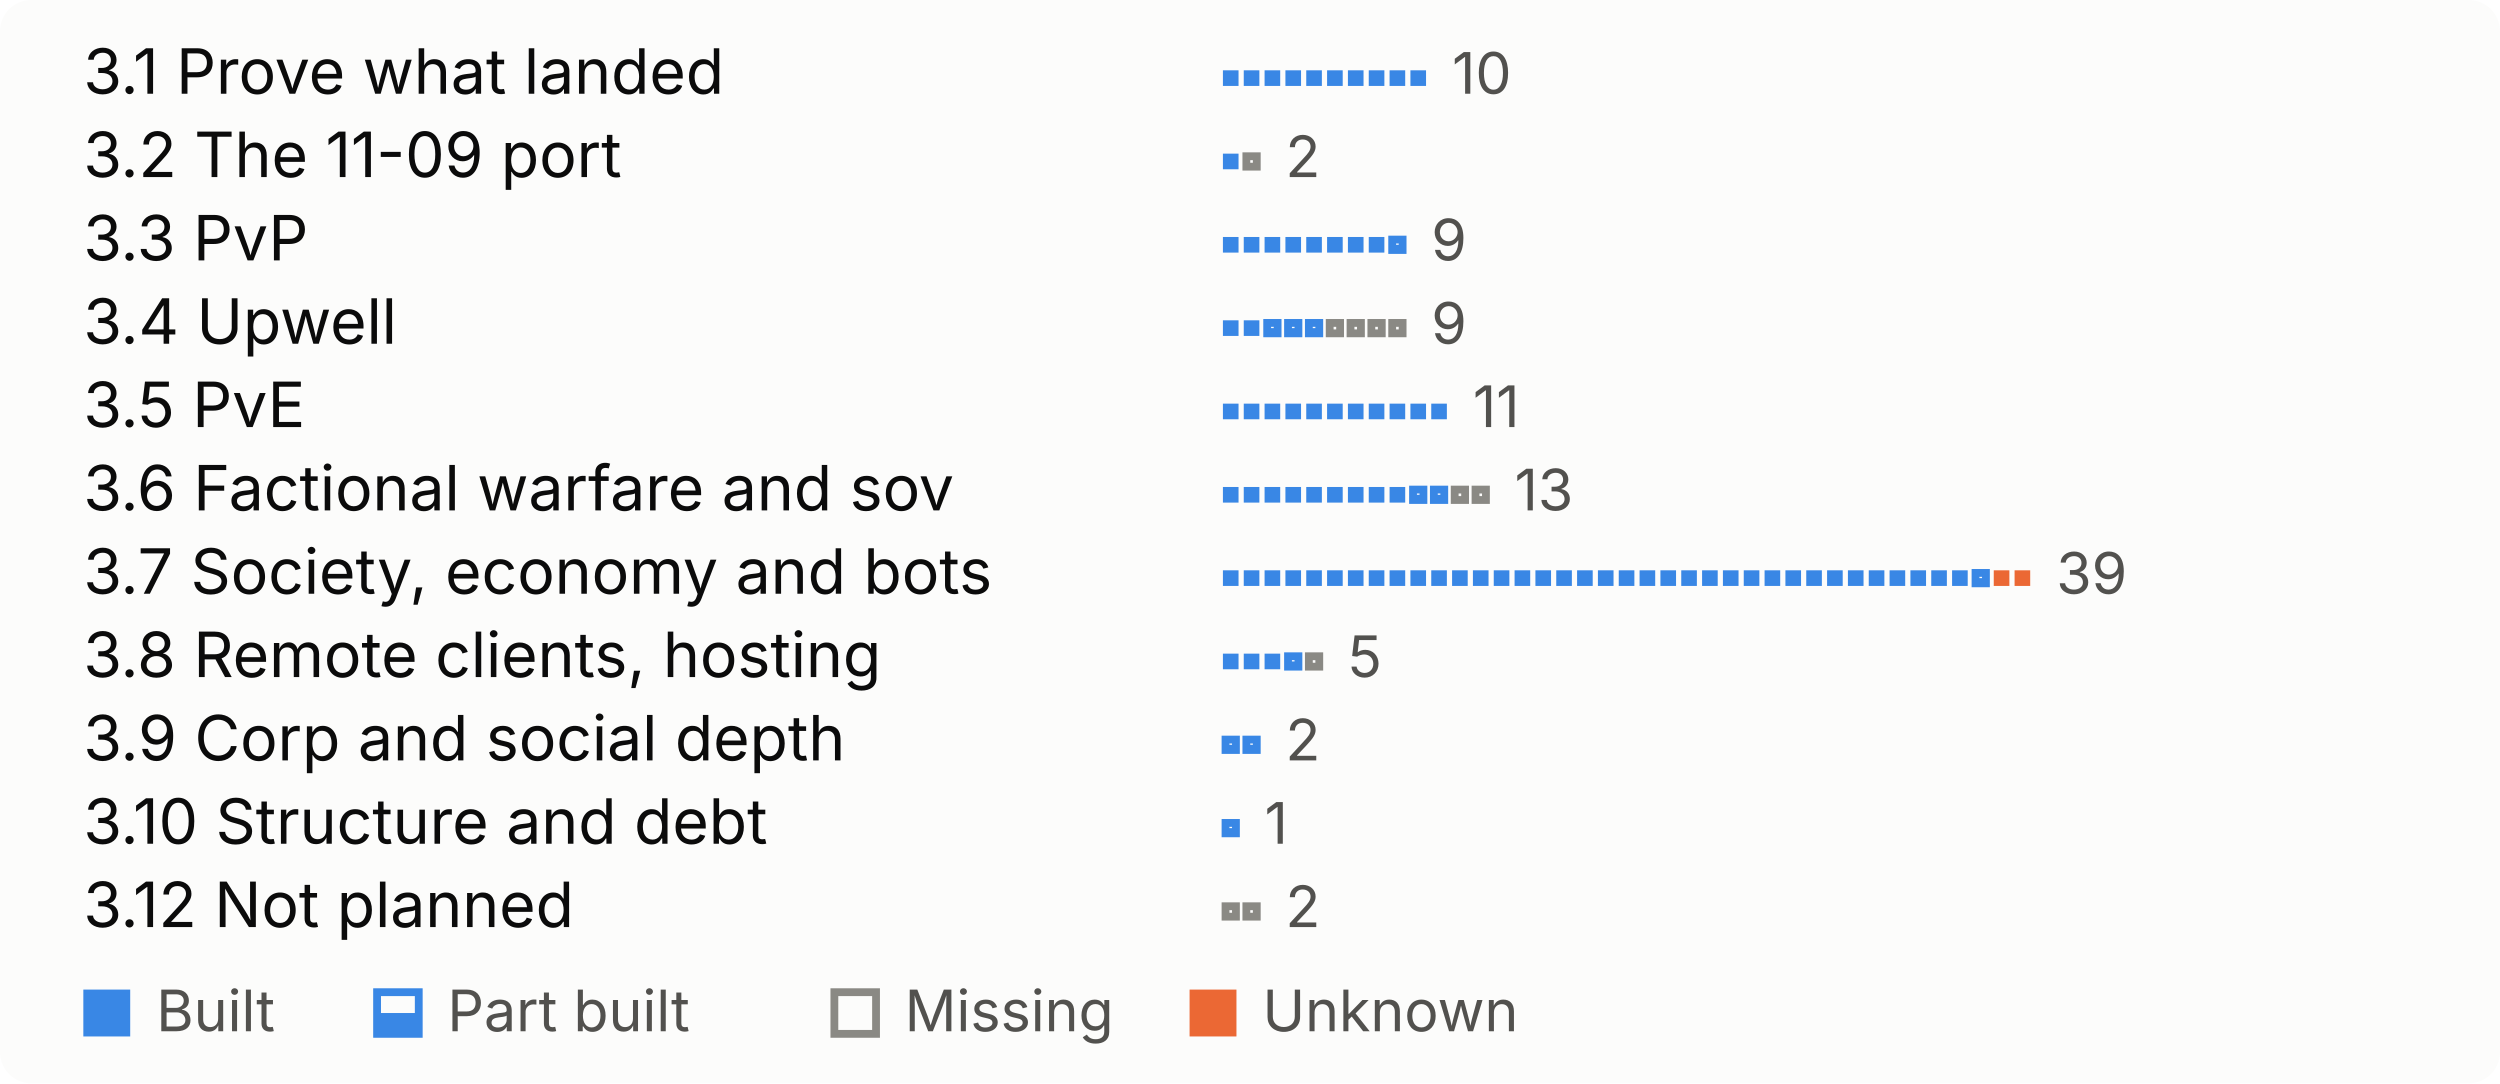
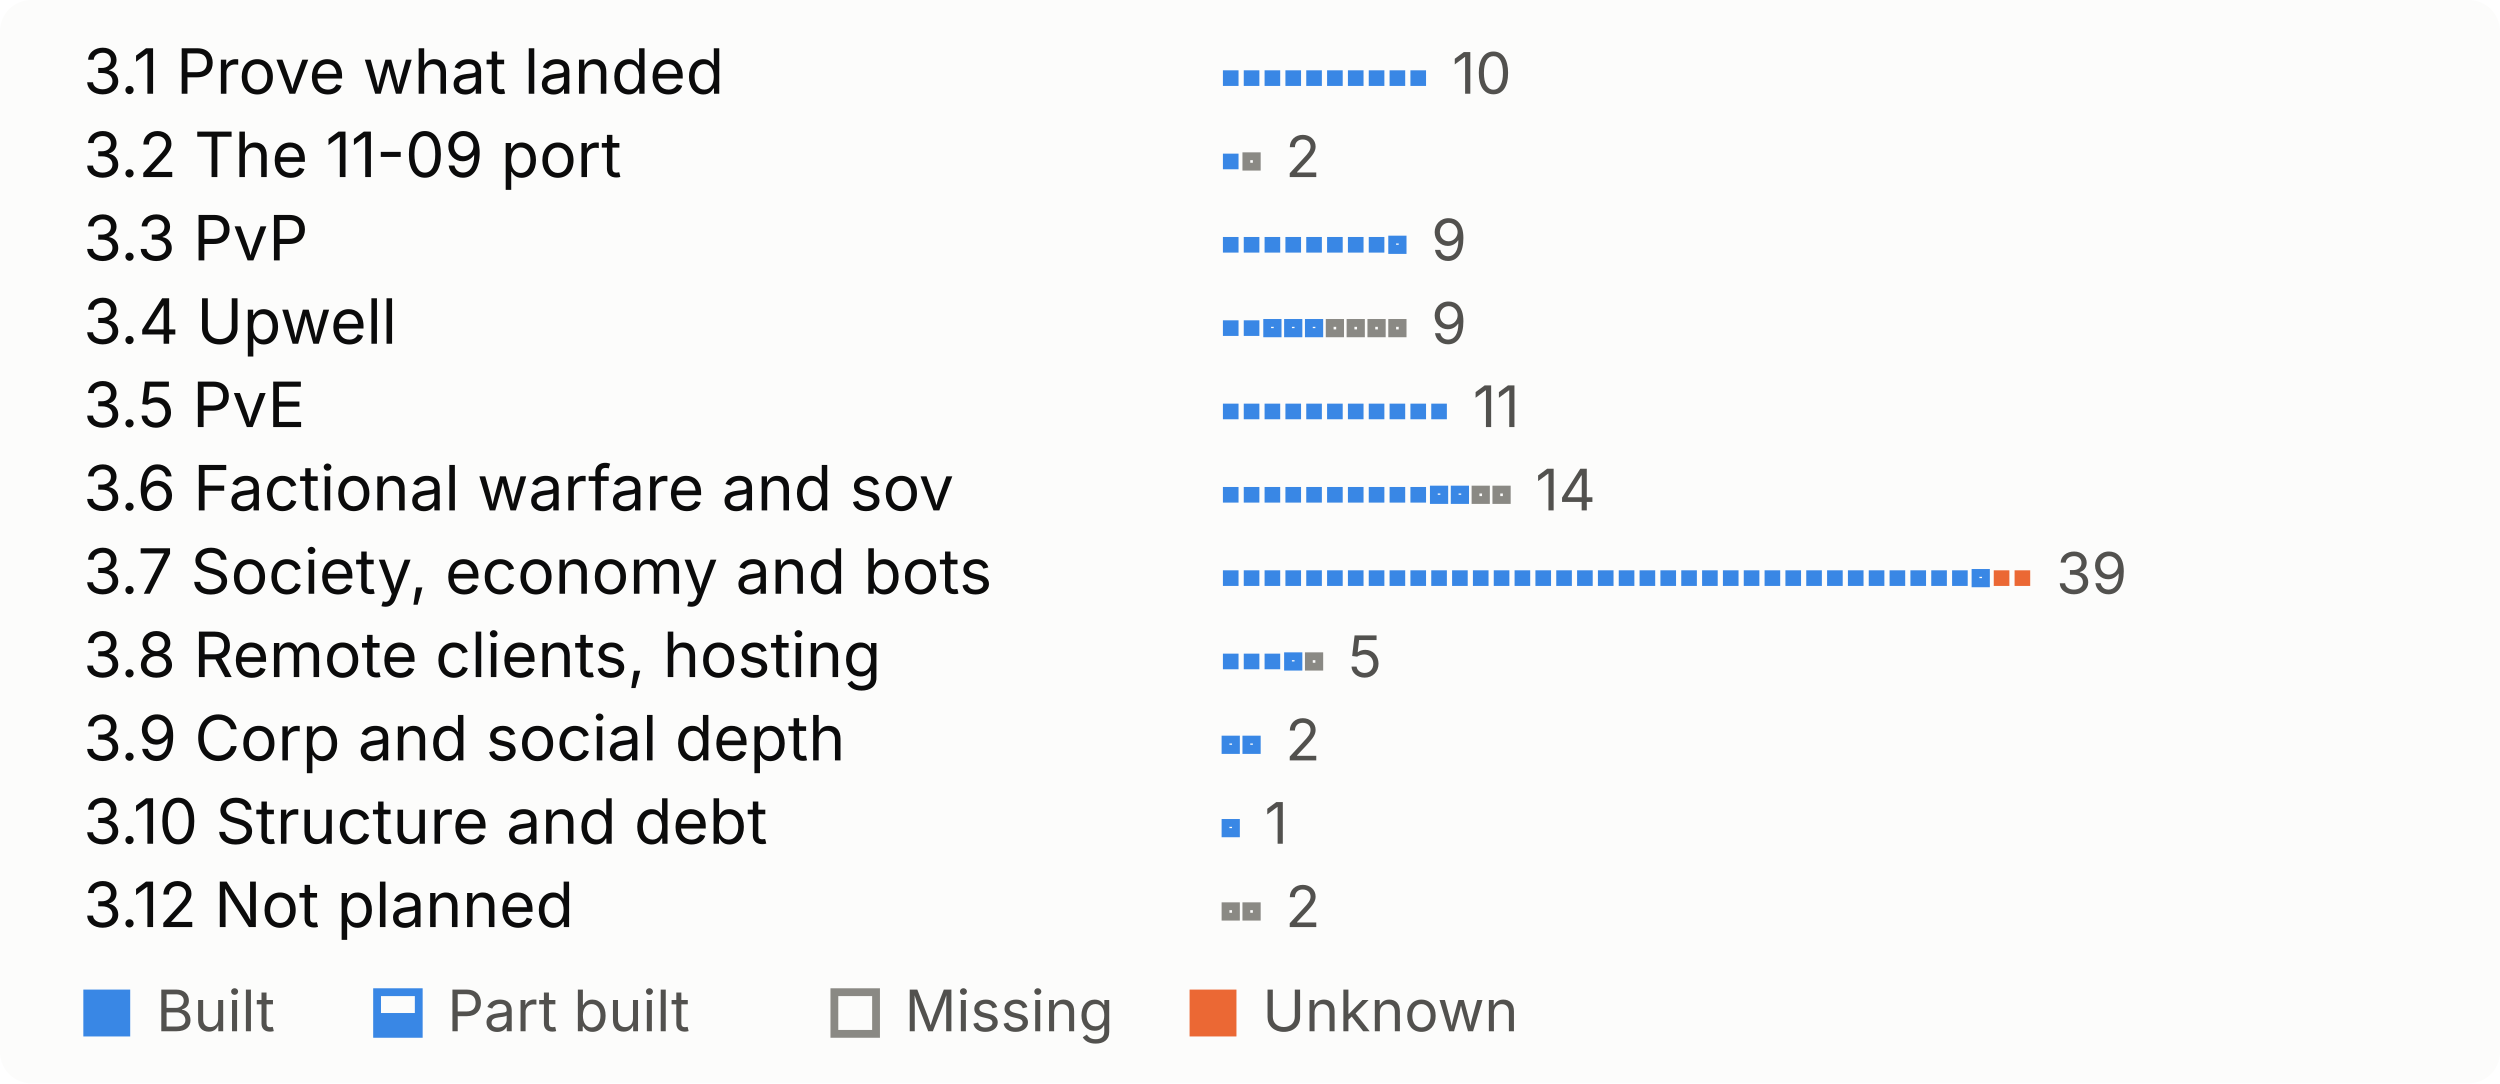
<svg xmlns="http://www.w3.org/2000/svg" width="480" height="208" viewBox="0 0 480 208" role="img" aria-label="What is left, by theme, one mark per open feature">
  <style>
.bg{fill:#fcfcfb}.t{fill:#0b0b0b}.s{fill:#52514e}.rule{fill:#e1e0d9}
.proved{fill:#184f95}.built{fill:#3987e5}.unknown{fill:#eb6834}
.part-o{fill:none;stroke:#3987e5;stroke-width:1.5}.part-f{fill:#3987e5}
.missing{fill:none;stroke:#8a8984;stroke-width:1.5}
.pass{fill:#184f95}.fail{fill:#eb6834}.none{fill:none;stroke:#8a8984;stroke-width:1.5}
@media (prefers-color-scheme:dark){
.bg{fill:#1a1a19}.t{fill:#f0efec}.s{fill:#c3c2b7}.rule{fill:#383835}
.proved{fill:#86b6ef}.built{fill:#3987e5}.unknown{fill:#d95926}
.part-o{stroke:#3987e5}.part-f{fill:#3987e5}
.missing{stroke:#8d8c85}
.pass{fill:#86b6ef}.fail{fill:#d95926}.none{stroke:#8d8c85}
}
text{font-family:system-ui,-apple-system,"Segoe UI",sans-serif;font-size:12px}
.big{font-size:26px;font-weight:600}.b{font-weight:600}.xs{font-size:11px}
</style>
  <rect width="480" height="208" rx="6" class="bg" />
  <text x="16.0" y="18.0" class="t">3.1 Prove what landed</text>
  <rect x="234.8" y="13.5" width="3" height="3" class="built" />
  <rect x="238.8" y="13.5" width="3" height="3" class="built" />
  <rect x="242.8" y="13.5" width="3" height="3" class="built" />
  <rect x="246.8" y="13.5" width="3" height="3" class="built" />
  <rect x="250.8" y="13.5" width="3" height="3" class="built" />
  <rect x="254.8" y="13.5" width="3" height="3" class="built" />
  <rect x="258.8" y="13.5" width="3" height="3" class="built" />
  <rect x="262.8" y="13.5" width="3" height="3" class="built" />
  <rect x="266.8" y="13.5" width="3" height="3" class="built" />
  <rect x="270.8" y="13.5" width="3" height="3" class="built" />
  <text x="278.8" y="18.0" class="s xs">10</text>
  <text x="16.0" y="34.0" class="t">3.2 The 11-09 port</text>
  <rect x="234.8" y="29.5" width="3" height="3" class="built" />
  <rect x="239.3" y="30.0" width="2" height="2" fill="none" class="missing" />
  <text x="246.8" y="34.0" class="s xs">2</text>
  <text x="16.0" y="50.0" class="t">3.3 PvP</text>
  <rect x="234.8" y="45.5" width="3" height="3" class="built" />
  <rect x="238.8" y="45.5" width="3" height="3" class="built" />
  <rect x="242.8" y="45.5" width="3" height="3" class="built" />
  <rect x="246.8" y="45.5" width="3" height="3" class="built" />
  <rect x="250.8" y="45.5" width="3" height="3" class="built" />
  <rect x="254.8" y="45.5" width="3" height="3" class="built" />
  <rect x="258.8" y="45.5" width="3" height="3" class="built" />
  <rect x="262.8" y="45.5" width="3" height="3" class="built" />
  <rect x="267.3" y="46.0" width="2" height="2" fill="none" class="part-o" />
  <rect x="266.8" y="47.0" width="3" height="1.5" class="part-f" />
  <text x="274.8" y="50.0" class="s xs">9</text>
  <text x="16.0" y="66.0" class="t">3.4 Upwell</text>
  <rect x="234.8" y="61.5" width="3" height="3" class="built" />
  <rect x="238.8" y="61.5" width="3" height="3" class="built" />
  <rect x="243.3" y="62.0" width="2" height="2" fill="none" class="part-o" />
  <rect x="242.8" y="63.0" width="3" height="1.5" class="part-f" />
  <rect x="247.3" y="62.0" width="2" height="2" fill="none" class="part-o" />
  <rect x="246.8" y="63.0" width="3" height="1.5" class="part-f" />
  <rect x="251.3" y="62.0" width="2" height="2" fill="none" class="part-o" />
  <rect x="250.8" y="63.0" width="3" height="1.5" class="part-f" />
  <rect x="255.3" y="62.0" width="2" height="2" fill="none" class="missing" />
  <rect x="259.3" y="62.0" width="2" height="2" fill="none" class="missing" />
  <rect x="263.3" y="62.0" width="2" height="2" fill="none" class="missing" />
  <rect x="267.3" y="62.0" width="2" height="2" fill="none" class="missing" />
  <text x="274.8" y="66.0" class="s xs">9</text>
  <text x="16.0" y="82.0" class="t">3.5 PvE</text>
  <rect x="234.8" y="77.5" width="3" height="3" class="built" />
  <rect x="238.8" y="77.5" width="3" height="3" class="built" />
  <rect x="242.8" y="77.5" width="3" height="3" class="built" />
  <rect x="246.8" y="77.5" width="3" height="3" class="built" />
  <rect x="250.8" y="77.5" width="3" height="3" class="built" />
  <rect x="254.8" y="77.5" width="3" height="3" class="built" />
  <rect x="258.8" y="77.5" width="3" height="3" class="built" />
  <rect x="262.8" y="77.5" width="3" height="3" class="built" />
  <rect x="266.8" y="77.5" width="3" height="3" class="built" />
  <rect x="270.8" y="77.5" width="3" height="3" class="built" />
  <rect x="274.8" y="77.5" width="3" height="3" class="built" />
  <text x="282.8" y="82.0" class="s xs">11</text>
  <text x="16.0" y="98.0" class="t">3.6 Factional warfare and sov</text>
  <rect x="234.8" y="93.5" width="3" height="3" class="built" />
  <rect x="238.8" y="93.5" width="3" height="3" class="built" />
  <rect x="242.8" y="93.5" width="3" height="3" class="built" />
  <rect x="246.8" y="93.5" width="3" height="3" class="built" />
  <rect x="250.8" y="93.5" width="3" height="3" class="built" />
  <rect x="254.8" y="93.5" width="3" height="3" class="built" />
  <rect x="258.8" y="93.5" width="3" height="3" class="built" />
  <rect x="262.8" y="93.5" width="3" height="3" class="built" />
  <rect x="266.8" y="93.5" width="3" height="3" class="built" />
-   <rect x="271.3" y="94.0" width="2" height="2" fill="none" class="part-o" />
-   <rect x="270.8" y="95.0" width="3" height="1.5" class="part-f" />
+   <rect x="270.8" y="93.5" width="3" height="3" class="built" />
  <rect x="275.3" y="94.0" width="2" height="2" fill="none" class="part-o" />
  <rect x="274.8" y="95.0" width="3" height="1.5" class="part-f" />
-   <rect x="279.3" y="94.0" width="2" height="2" fill="none" class="missing" />
+   <rect x="279.3" y="94.0" width="2" height="2" fill="none" class="part-o" />
+   <rect x="278.8" y="95.0" width="3" height="1.5" class="part-f" />
  <rect x="283.3" y="94.0" width="2" height="2" fill="none" class="missing" />
-   <text x="290.8" y="98.0" class="s xs">13</text>
+   <rect x="287.3" y="94.0" width="2" height="2" fill="none" class="missing" />
+   <text x="294.8" y="98.0" class="s xs">14</text>
  <text x="16.0" y="114.0" class="t">3.7 Society, economy and bots</text>
  <rect x="234.8" y="109.5" width="3" height="3" class="built" />
  <rect x="238.8" y="109.5" width="3" height="3" class="built" />
  <rect x="242.8" y="109.5" width="3" height="3" class="built" />
  <rect x="246.8" y="109.5" width="3" height="3" class="built" />
  <rect x="250.8" y="109.5" width="3" height="3" class="built" />
  <rect x="254.8" y="109.5" width="3" height="3" class="built" />
  <rect x="258.8" y="109.5" width="3" height="3" class="built" />
  <rect x="262.8" y="109.5" width="3" height="3" class="built" />
  <rect x="266.8" y="109.5" width="3" height="3" class="built" />
  <rect x="270.8" y="109.5" width="3" height="3" class="built" />
  <rect x="274.8" y="109.5" width="3" height="3" class="built" />
  <rect x="278.8" y="109.5" width="3" height="3" class="built" />
  <rect x="282.8" y="109.5" width="3" height="3" class="built" />
  <rect x="286.8" y="109.5" width="3" height="3" class="built" />
  <rect x="290.8" y="109.5" width="3" height="3" class="built" />
  <rect x="294.8" y="109.5" width="3" height="3" class="built" />
  <rect x="298.8" y="109.5" width="3" height="3" class="built" />
  <rect x="302.8" y="109.5" width="3" height="3" class="built" />
  <rect x="306.8" y="109.5" width="3" height="3" class="built" />
  <rect x="310.8" y="109.5" width="3" height="3" class="built" />
  <rect x="314.8" y="109.5" width="3" height="3" class="built" />
  <rect x="318.8" y="109.5" width="3" height="3" class="built" />
  <rect x="322.8" y="109.5" width="3" height="3" class="built" />
  <rect x="326.8" y="109.5" width="3" height="3" class="built" />
  <rect x="330.8" y="109.5" width="3" height="3" class="built" />
  <rect x="334.8" y="109.5" width="3" height="3" class="built" />
  <rect x="338.8" y="109.5" width="3" height="3" class="built" />
  <rect x="342.8" y="109.5" width="3" height="3" class="built" />
  <rect x="346.8" y="109.5" width="3" height="3" class="built" />
  <rect x="350.8" y="109.5" width="3" height="3" class="built" />
  <rect x="354.8" y="109.5" width="3" height="3" class="built" />
  <rect x="358.8" y="109.5" width="3" height="3" class="built" />
  <rect x="362.8" y="109.5" width="3" height="3" class="built" />
  <rect x="366.8" y="109.5" width="3" height="3" class="built" />
  <rect x="370.8" y="109.5" width="3" height="3" class="built" />
  <rect x="374.8" y="109.5" width="3" height="3" class="built" />
  <rect x="379.3" y="110.0" width="2" height="2" fill="none" class="part-o" />
  <rect x="378.8" y="111.0" width="3" height="1.5" class="part-f" />
  <rect x="382.8" y="109.5" width="3" height="3" class="unknown" />
  <rect x="386.8" y="109.5" width="3" height="3" class="unknown" />
  <text x="394.8" y="114.0" class="s xs">39</text>
  <text x="16.0" y="130.0" class="t">3.8 Remote clients, hosting</text>
  <rect x="234.8" y="125.5" width="3" height="3" class="built" />
  <rect x="238.8" y="125.5" width="3" height="3" class="built" />
  <rect x="242.8" y="125.5" width="3" height="3" class="built" />
  <rect x="247.3" y="126.0" width="2" height="2" fill="none" class="part-o" />
  <rect x="246.8" y="127.0" width="3" height="1.5" class="part-f" />
  <rect x="251.3" y="126.0" width="2" height="2" fill="none" class="missing" />
  <text x="258.8" y="130.0" class="s xs">5</text>
  <text x="16.0" y="146.0" class="t">3.9 Corp and social depth</text>
  <rect x="235.3" y="142.0" width="2" height="2" fill="none" class="part-o" />
  <rect x="234.8" y="143.0" width="3" height="1.5" class="part-f" />
  <rect x="239.3" y="142.0" width="2" height="2" fill="none" class="part-o" />
  <rect x="238.8" y="143.0" width="3" height="1.5" class="part-f" />
  <text x="246.8" y="146.0" class="s xs">2</text>
  <text x="16.0" y="162.0" class="t">3.10 Structure and debt</text>
  <rect x="235.3" y="158.0" width="2" height="2" fill="none" class="part-o" />
  <rect x="234.8" y="159.0" width="3" height="1.5" class="part-f" />
  <text x="242.8" y="162.0" class="s xs">1</text>
  <text x="16.0" y="178.0" class="t">3.12 Not planned</text>
  <rect x="235.3" y="174.0" width="2" height="2" fill="none" class="missing" />
  <rect x="239.3" y="174.0" width="2" height="2" fill="none" class="missing" />
  <text x="246.8" y="178.0" class="s xs">2</text>
  <rect x="16.0" y="190.0" width="9" height="9" class="built" />
  <text x="30.0" y="198.0" class="s xs">Built</text>
  <rect x="72.4" y="190.5" width="8" height="8" fill="none" class="part-o" />
  <rect x="71.9" y="194.5" width="9" height="4.5" class="part-f" />
  <text x="85.9" y="198.0" class="s xs">Part built</text>
  <rect x="160.2" y="190.5" width="8" height="8" fill="none" class="missing" />
  <text x="173.7" y="198.0" class="s xs">Missing</text>
  <rect x="228.4" y="190.0" width="9" height="9" class="unknown" />
  <text x="242.4" y="198.0" class="s xs">Unknown</text>
</svg>
